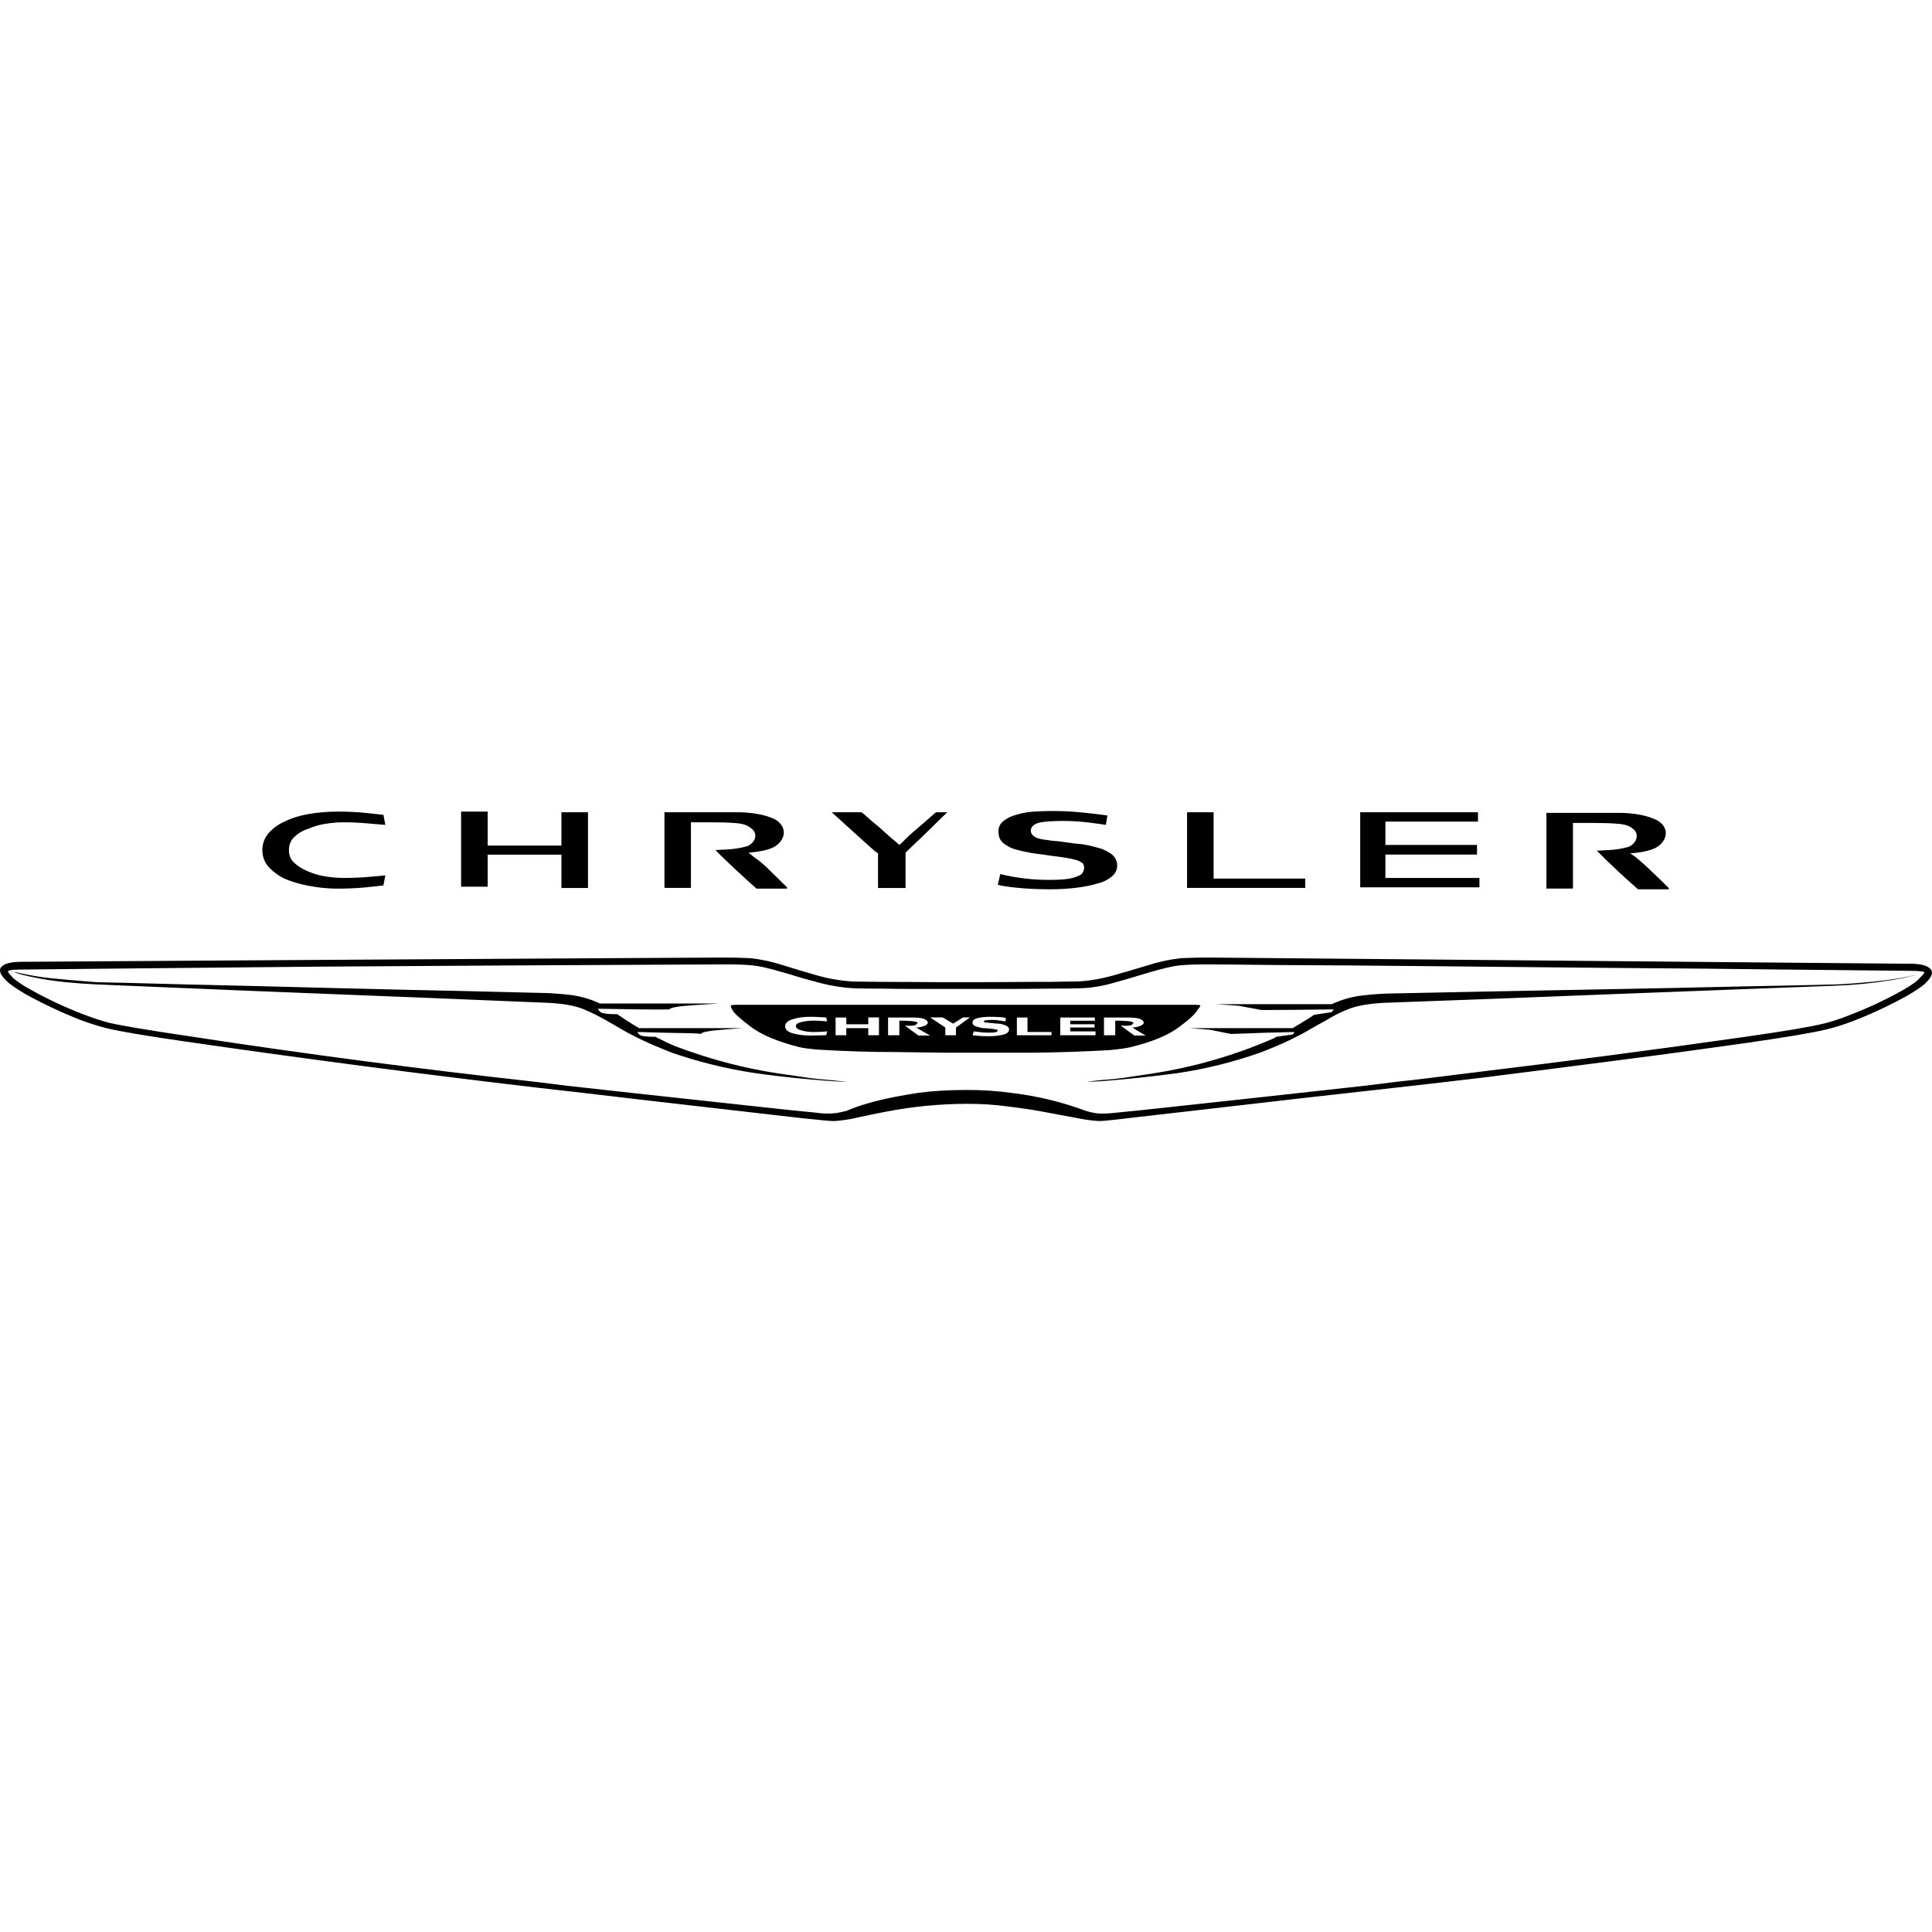
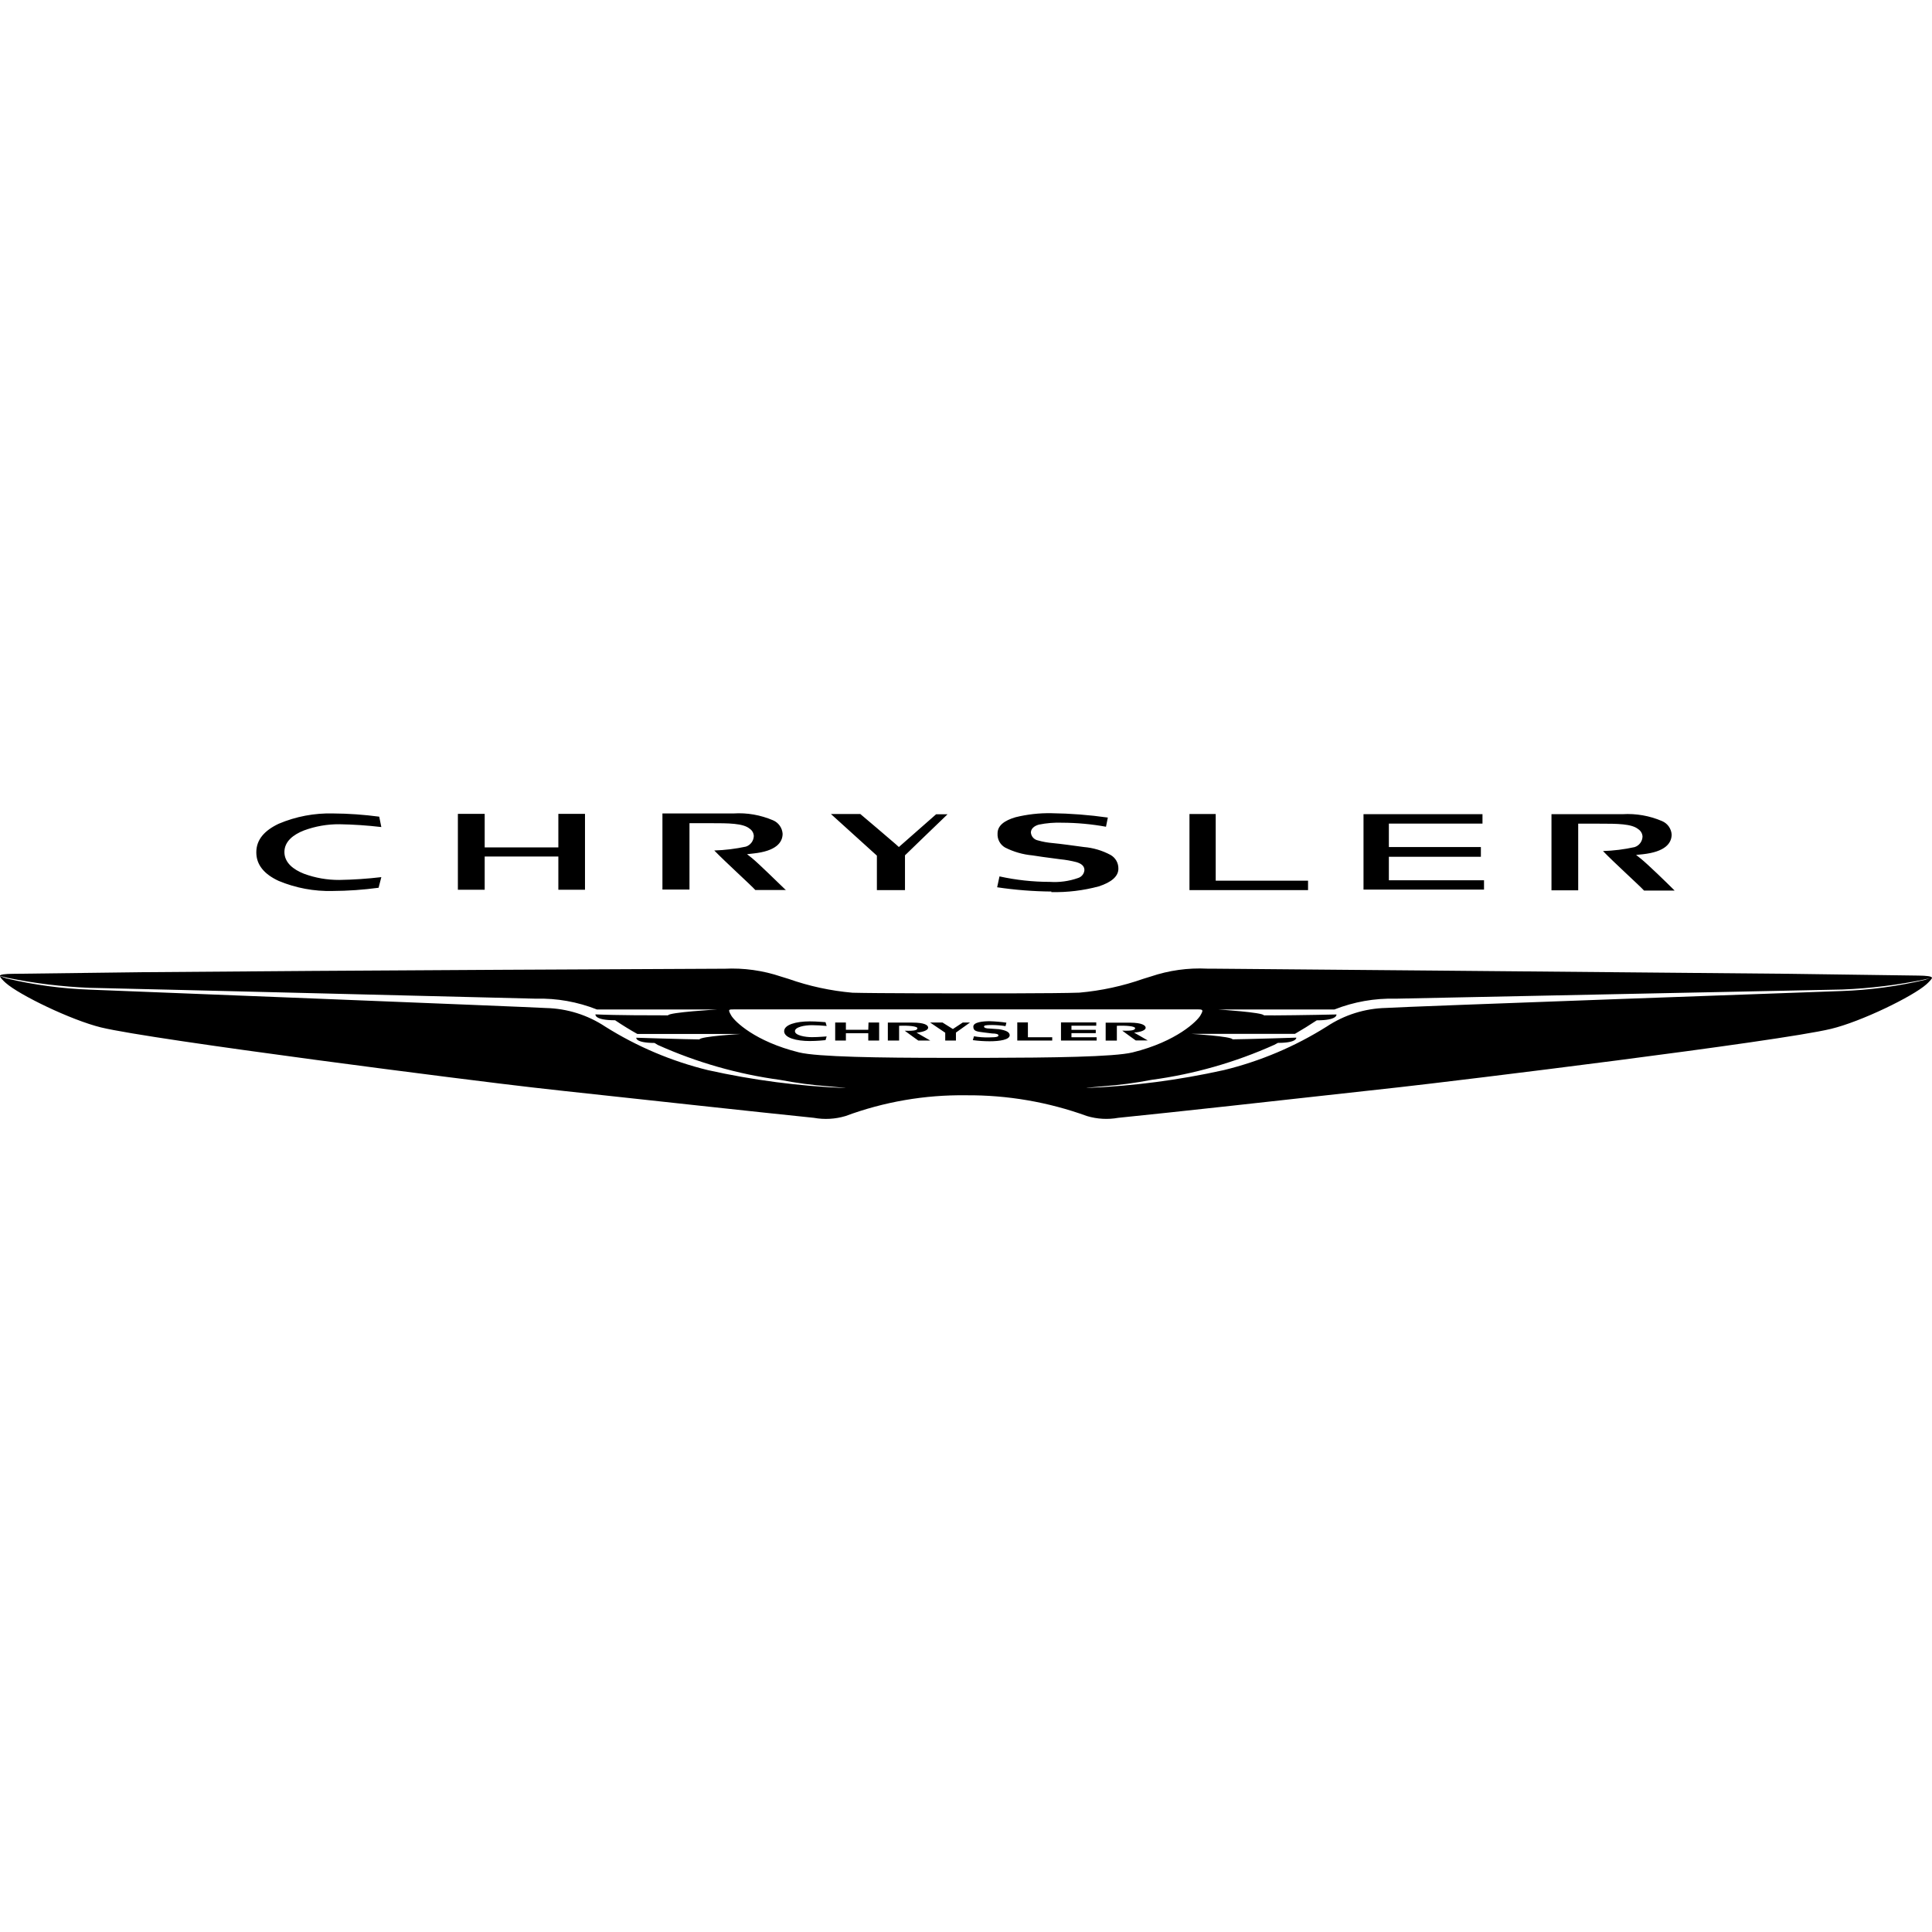
<svg xmlns="http://www.w3.org/2000/svg" role="img" viewBox="0 0 24 24">
-   <path d="M14.851 12.482H9.134c-.033 0-.05.004-.055.012-.004.008.004.027.022.057.02.037.096.106.23.207.134.1.335.184.603.251.056.013.145.024.265.032a15.891 15.891 0 0 0 .945.028l.583.008h1.102a19.668 19.668 0 0 0 .949-.032c.118-.01.206-.023.265-.036.27-.067.472-.15.603-.25.132-.098.207-.168.225-.208.03-.035.043-.055.039-.06-.004-.006-.024-.009-.059-.009zm-4.752.338a1.58 1.58 0 0 0 .177-.008l-.013.048c-.013 0-.038 0-.074.002a3.347 3.347 0 0 1-.123.002c-.083 0-.156-.01-.219-.028s-.094-.048-.094-.088c0-.038.031-.067.094-.087s.136-.03.22-.03c.042 0 .083.001.12.004l.076.004.013.048-.065-.004a1.42 1.42 0 0 0-.112-.004.659.659 0 0 0-.14.016c-.049.011-.073.029-.073.053.002.024.028.042.076.054a.565.565 0 0 0 .137.018zm.82.04h-.133v-.088h-.273v.088h-.133v-.22h.133v.084h.273v-.085h.133v.221zm.486 0l-.07-.05-.094-.07c.067.005.11.003.128-.006.019-.01.028-.018.028-.027 0-.01-.022-.018-.066-.022a1.789 1.789 0 0 0-.159-.006v.181h-.14v-.22h.297c.075 0 .127.006.155.02s.042.027.042.043c0 .014-.013.027-.038.039a.296.296 0 0 1-.107.022l.103.06.07.04h-.149v-.004zm.47-.096v.096h-.132v-.096l-.189-.125h.157l.129.077.124-.077h.085l-.173.125zm.41.108a1.387 1.387 0 0 1-.204-.012l.016-.048.064.008a.833.833 0 0 0 .125.008c.054 0 .085-.003.094-.01s.015-.011.015-.014c0-.008-.008-.013-.023-.016a1.015 1.015 0 0 0-.158-.016.476.476 0 0 1-.101-.026c-.021-.01-.032-.024-.032-.043 0-.029.024-.048.072-.058a.7.7 0 0 1 .133-.014c.046 0 .09.001.13.004a.264.264 0 0 1 .079.012l-.004.04a.528.528 0 0 1-.06-.008.637.637 0 0 0-.191-.004c-.012.003-.018.007-.018.012 0 .008.006.013.018.014l.054.006c.016 0 .033.002.052.005a.398.398 0 0 0 .057.004.295.295 0 0 1 .098.026c.023.012.034.027.034.046 0 .032-.026.054-.078.066a.76.76 0 0 1-.171.018zm.777-.012h-.43v-.22h.132v.18h.298v.04zm.547 0h-.438v-.22h.43v.04h-.306v.044h.302v.04h-.302v.048h.314v.048zm.478 0l-.07-.05-.095-.07c.067.005.11.003.13-.006.018-.01.027-.018.027-.027 0-.01-.022-.018-.066-.022a1.789 1.789 0 0 0-.159-.006v.181h-.14v-.22h.297c.075 0 .127.006.155.02s.042.027.042.043c0 .014-.013.027-.038.039a.285.285 0 0 1-.103.022c.019.013.051.033.097.06l.068.04h-.145v-.004zm-2.838-1.837v-.43l.016-.017.187-.178.315-.308h-.14a82.2 82.2 0 0 0-.238.207 1.889 1.889 0 0 0-.177.163l-.04.036-.04-.036-.072-.06-.153-.137a1.707 1.707 0 0 1-.125-.105.785.785 0 0 0-.08-.068h-.37l.332.301c.13.118.203.183.219.193l.024.017v.43h.342v-.008zm4.965.008v-.117h-1.138v-.824h-.33v.94h1.468zm.684-.008h1.48v-.117H17.21v-.29h1.138v-.12H17.21v-.29h1.15v-.116h-1.463v.933zm-9.594 0v-.933h-.33v.414h-.916v-.422h-.33v.933h.33v-.398h.916v.414h.33v-.008zm2.473 0l-.211-.207a1.374 1.374 0 0 0-.207-.175l-.06-.048.076-.009c.137-.016.231-.046.283-.092.053-.046.079-.096.079-.153a.167.167 0 0 0-.026-.084.235.235 0 0 0-.09-.08.817.817 0 0 0-.186-.059 1.457 1.457 0 0 0-.301-.026h-.88v.94h.329v-.815h.265c.107 0 .205.003.292.01.087.006.15.027.187.062.016.01.03.024.04.04a.1.1 0 0 1 .016.052.13.13 0 0 1-.024.073.178.178 0 0 1-.077.06 1.108 1.108 0 0 1-.25.04l-.144.008c.067.07.161.16.282.272s.197.18.229.207h.378v-.016zm3.269.024a2.7 2.7 0 0 0 .318-.018c.101-.012.191-.03.269-.054a.425.425 0 0 0 .183-.091.172.172 0 0 0 .038-.221.192.192 0 0 0-.072-.07.467.467 0 0 0-.135-.06 1.88 1.88 0 0 0-.195-.045 2.522 2.522 0 0 1-.205-.024 1.704 1.704 0 0 0-.177-.02c-.035-.006-.068-.01-.099-.014s-.058-.01-.082-.018-.044-.02-.06-.037a.077.077 0 0 1-.024-.056c0-.024.008-.044.026-.06.017-.016.04-.028.066-.036s.064-.014.113-.018a2.658 2.658 0 0 1 .509.012c.097.012.17.022.218.03l.02-.117a8.045 8.045 0 0 0-.283-.034 3.731 3.731 0 0 0-.631-.014.922.922 0 0 0-.22.04.43.43 0 0 0-.16.079.158.158 0 0 0-.06.126c0 .038.006.07.02.097a.19.19 0 0 0 .072.072.408.408 0 0 0 .135.06 2.078 2.078 0 0 0 .33.06c.052.009.122.018.21.029a1.604 1.604 0 0 1 .206.04c.024.008.045.019.064.032s.028.035.028.065c0 .01-.005.027-.014.05-.01.023-.03.04-.062.05-.033.016-.075.028-.129.036s-.126.012-.217.012a2.515 2.515 0 0 1-.62-.072l-.031.133c.042.013.125.026.249.038.123.012.257.018.402.018zm-9.513-.84a.563.563 0 0 0-.201.148c-.049.06-.073.128-.073.205s.024.146.073.203.115.108.2.151c.086.038.188.068.304.09.117.023.238.035.364.035s.24-.006.344-.016.176-.019.219-.024l.024-.125a6.731 6.731 0 0 1-.217.02c-.1.008-.2.012-.302.012-.07 0-.143-.006-.22-.018a.867.867 0 0 1-.218-.062.58.58 0 0 1-.17-.103c-.048-.041-.071-.096-.071-.163s.023-.122.07-.166a.44.44 0 0 1 .171-.099.85.85 0 0 1 .217-.062 1.46 1.46 0 0 1 .221-.018 3.2 3.2 0 0 1 .302.014l.217.018-.024-.125a11.134 11.134 0 0 0-.223-.024 3.38 3.38 0 0 0-.34-.016c-.129 0-.25.01-.366.03-.115.02-.216.052-.301.095zm17.197.824a10.418 10.418 0 0 0-.21-.203 2.972 2.972 0 0 0-.204-.183l-.065-.044.08-.008c.137-.017.232-.047.284-.093s.078-.096.078-.153c0-.027-.008-.055-.026-.084s-.049-.056-.094-.08a.919.919 0 0 0-.185-.059 1.398 1.398 0 0 0-.298-.026h-.88v.94h.33v-.815h.265c.107 0 .204.003.291.01.087.006.15.027.187.062a.11.11 0 0 1 .037.04.115.115 0 0 1 .012.052.13.13 0 0 1-.025.073.178.178 0 0 1-.076.06 1.108 1.108 0 0 1-.251.04l-.143.008a10.042 10.042 0 0 0 .511.479h.382v-.016zM1.205 12.229l.856.036c.568.024 1.198.05 1.888.077a931.67 931.67 0 0 1 2.869.116c.185.01.325.036.422.075s.2.09.31.154c.04.022.096.054.168.097.073.043.161.089.266.139s.225.1.362.154a5.806 5.806 0 0 0 1.03.253 13.55 13.55 0 0 0 1.12.11c.02 0-.01-.005-.088-.013l-.116-.012a3.64 3.64 0 0 1-.238-.024 18.17 18.17 0 0 0-.357-.052 6.112 6.112 0 0 1-.976-.227 6.57 6.57 0 0 1-.331-.115 2.128 2.128 0 0 1-.197-.092.04.04 0 0 1-.02-.009.263.263 0 0 0-.029-.016c-.12 0-.188-.01-.205-.03l-.024-.03c.03 0 .08.001.15.004a25.483 25.483 0 0 0 .456.01c.097.001.16.005.186.01.006-.021.092-.039.26-.052l.251-.02H7.94a2.917 2.917 0 0 1-.132-.08l-.141-.093c-.129 0-.201-.011-.217-.034l-.024-.034.514.008c.204.002.33.002.378 0 .003-.022.106-.04.308-.053l.304-.02H7.453c-.126-.059-.258-.096-.396-.11s-.257-.022-.356-.022l-.816-.02a400.32 400.32 0 0 1-1.737-.04c-.64-.017-1.252-.032-1.834-.045-.581-.016-.954-.025-1.117-.028a31.037 31.037 0 0 1-.469-.04 3.534 3.534 0 0 1-.63-.109l.035.01a.28.28 0 0 0 .042.01c.032.022.141.05.326.085.185.034.42.059.704.072zm21.595 0c-.16.005-.533.013-1.117.024-.582.014-1.193.026-1.834.038a872.48 872.48 0 0 0-2.553.05 3.45 3.45 0 0 0-.352.023c-.14.014-.274.051-.4.11h-1.435l.279.02.283.053a83.848 83.848 0 0 0 .897-.008l-.024.034-.221.034a1.964 1.964 0 0 1-.137.088l-.129.077H14.78l.25.02.26.052.185-.006a18.044 18.044 0 0 1 .457-.014 4.28 4.28 0 0 1 .15-.004l-.022.03-.207.03a.191.191 0 0 1-.028.018 6.111 6.111 0 0 1-1.524.44l-.355.053a3.9 3.9 0 0 1-.24.024l-.116.012-.089.012c.01 0 .071-.002.181-.008a16.961 16.961 0 0 0 .945-.1 5.565 5.565 0 0 0 1.025-.254c.14-.053.261-.105.364-.154.103-.05.191-.096.264-.14.072-.042.13-.074.173-.096.107-.067.21-.119.31-.156.098-.038.238-.062.417-.073a606.775 606.775 0 0 0 2.869-.109l1.888-.072.856-.032a5.59 5.59 0 0 0 .706-.07 2.892 2.892 0 0 0 .324-.07c-.161.04-.346.07-.555.09-.21.02-.365.031-.467.034zm.933-.257l-1.387-.012a13098.18 13098.18 0 0 0-7.322-.065 6.8 6.8 0 0 0-.354.008 2.098 2.098 0 0 0-.426.093c-.104.032-.236.07-.396.116-.16.046-.312.073-.456.08-.073 0-.185.002-.338.005-.156 0-.312 0-.469.002l-.412.002h-.357c-.118 0-.256 0-.413-.002a54.782 54.782 0 0 0-.468-.002 21.364 21.364 0 0 0-.338-.004 2.091 2.091 0 0 1-.46-.08c-.16-.046-.29-.085-.392-.117a2.038 2.038 0 0 0-.422-.093 6.221 6.221 0 0 0-.346-.008l-1.46.008a8209.777 8209.777 0 0 0-7.253.045c-.126 0-.209.021-.248.064s-.008.108.09.197c.046.037.116.084.21.14a5.758 5.758 0 0 0 .675.318c.121.046.231.08.33.105.161.04.495.096 1.001.169a162.667 162.667 0 0 0 4.322.567c.403.045.817.093 1.243.144l1.174.135.897.103c.241.026.377.038.406.036a1.7 1.7 0 0 0 .29-.044c.099-.022.212-.045.34-.07a5.363 5.363 0 0 1 1.019-.1c.18 0 .348.011.506.033.158.019.306.04.442.066.137.026.263.05.378.07.116.025.219.04.31.045.027.002.16-.01.402-.04l.899-.103a416.011 416.011 0 0 1 2.418-.275c.183-.02.531-.06 1.046-.121a320.01 320.01 0 0 0 1.644-.21c.58-.074 1.122-.148 1.629-.22.506-.073.841-.129 1.005-.17.099-.023.209-.058.33-.104a5.425 5.425 0 0 0 .675-.317c.097-.057.166-.103.21-.141.09-.083.115-.146.073-.189-.041-.043-.123-.064-.247-.064zm.097.197c-.04.037-.108.083-.201.136a4.982 4.982 0 0 1-.656.306 2.32 2.32 0 0 1-.321.105c-.161.04-.495.096-1.002.168a153.956 153.956 0 0 1-3.269.43c-.514.065-.86.107-1.037.125l-.394.049a744.19 744.19 0 0 1-2.457.269 40.33 40.33 0 0 1-.615.064c-.123.014-.21.016-.261.008a.8.8 0 0 1-.125-.028 3.94 3.94 0 0 0-.9-.221 3.935 3.935 0 0 0-.588-.04c-.222 0-.422.012-.599.036-.177.027-.329.056-.456.086s-.228.06-.304.087a1.928 1.928 0 0 0-.132.052 2.104 2.104 0 0 1-.125.026.977.977 0 0 1-.261-.006 44.032 44.032 0 0 1-.62-.064l-.78-.085-.848-.092-.832-.092-.394-.049a103.803 103.803 0 0 1-4.306-.567c-.507-.075-.84-.131-1.002-.169a3.25 3.25 0 0 1-.313-.104 5.012 5.012 0 0 1-.66-.31 1.331 1.331 0 0 1-.205-.136l-.046-.05c-.015-.018-.022-.03-.022-.035 0-.008.015-.014.044-.018s.072-.006.129-.006l1.584-.016 2.103-.02a1931.788 1931.788 0 0 1 5.026-.028h.044c.123 0 .229.004.316.012s.215.037.384.088l.084.024c.11.035.235.07.376.107s.28.058.416.066a9.2 9.2 0 0 0 .334.004c.15.003.302.004.454.004h1.221l.456-.004c.147 0 .257-.001.33-.004.134-.002.272-.023.414-.062.142-.039.268-.076.378-.11l.084-.025c.17-.05.297-.08.384-.088s.193-.012.316-.012h.048c.051 0 .337.002.857.008.522.002 1.147.007 1.873.014l2.288.022c.799.005 1.503.012 2.111.02l1.58.016c.056 0 .1.002.129.006.03.004.044.009.044.014a.136.136 0 0 1-.028.038 1.746 1.746 0 0 1-.048.05z" />
+   <path d="M24 12.146c0-0.0 0-.001 0-.001l-.001 0c-.004-.017-.064-.025-.172-.026l-1.595-.022c-2.439-.022-6.979-.064-7.185-.064h-.05a1.895 1.895 0 0 0-.703.098l-.091.028a3.255 3.255 0 0 1-.795.172c-.284.011-1.363.009-1.409.009s-1.126 0-1.409-.008a3.243 3.243 0 0 1-.795-.172l-.091-.028a1.905 1.905 0 0 0-.704-.098h-.044c-.207 0-4.747.021-7.185.043l-1.601.02c-.109 0-.173.009-.172.026l.091.023c.336.069.677.111 1.02.125.653.013 5.435.133 5.55.135.258-.007.515.039.756.134h1.497s-.605.035-.613.073h-.037c-.151 0-.607 0-.865-.012 0 0-.019.073.244.073.092.062.188.121.276.17h1.287s-.505.03-.515.068c-.06 0-.28-.006-.491-.012l-.294-.009s-.015.064.227.065l.041.025c.483.217.995.363 1.52.434.199.038.4.065.603.08 0 0 .244.022.202.021a9.649 9.649 0 0 1-1.701-.222 4.32 4.32 0 0 1-1.276-.54 1.392 1.392 0 0 0-.738-.232c-.17-.012-5.649-.228-5.66-.228a5.343 5.343 0 0 1-1.043-.14L0 12.126c0 .015.038.055.071.084.169.15.81.461 1.184.553.649.157 4.644.665 5.354.745l.393.044c1.073.116 2.421.264 3.108.334a.844.844 0 0 0 .393-.022A4.145 4.145 0 0 1 12 13.606a4.312 4.312 0 0 1 1.503.258.835.835 0 0 0 .388.022c.687-.069 2.04-.219 3.103-.337l.398-.044c.71-.079 4.704-.567 5.353-.724.375-.09 1.015-.402 1.185-.553.03-.027.067-.065.07-.081l.001-0c0-0-0-.001-0-.001zm-12.265.995c-.795 0-1.581-.011-1.81-.068-.545-.135-.799-.384-.842-.459-.043-.076-.032-.075.035-.075h5.76c.068 0 .073.007.034.075-.038.068-.294.324-.841.459-.229.057-1.015.066-1.81.068h-.526zm12.188-.971a5.345 5.345 0 0 1-1.044.141c-.012 0-5.497.196-5.661.21a1.392 1.392 0 0 0-.738.232 4.32 4.32 0 0 1-1.276.54 9.649 9.649 0 0 1-1.701.222c-.042 0 .202-.021.202-.021a5.187 5.187 0 0 0 .602-.08 5.519 5.519 0 0 0 1.521-.434l.047-.025c.241 0 .228-.065.228-.065l-.294.009c-.218.006-.442.012-.498.012-.01-.037-.511-.068-.511-.068h1.286a5.359 5.359 0 0 0 .271-.168c.263 0 .245-.073.245-.073-.283.007-.809.014-.902.011-.009-.037-.569-.073-.569-.073h1.446a1.933 1.933 0 0 1 .76-.134l5.553-.114a6.361 6.361 0 0 0 1.02-.125l.068-.017-.054.018zm-11.963.532h.09l-.175.125v.099h-.133v-.097l-.188-.127h.154l.129.081.123-.081zm.809.183h.302v.041h-.434v-.225h.132v.184zm.541 0h.313v.041h-.443v-.225h.438v.041h-.308v.051h.302v.041h-.302v.05zm-2.522-.183h.133v.224h-.135v-.091h-.278v.091h-.133v-.224h.133v.09h.278l.003-.09zm.598.126l.17.098h-.149s-.136-.097-.168-.122c.135.005.157-.01.157-.032s-.106-.035-.227-.029v.183h-.14v-.223h.305c.15 0 .196.031.196.063 0 .029-.055.054-.144.062zm2.715-.056c0-.023-.106-.035-.227-.029v.184h-.139v-.223h.301c.15 0 .196.034.196.063 0 .029-.055.054-.144.06l.17.098h-.149s-.136-.097-.168-.122c.134.005.16-.01.16-.032zm-1.558.087c0 .057-.123.076-.251.076a1.611 1.611 0 0 1-.207-.014l.014-.048a.939.939 0 0 0 .189.014c.108 0 .115-.013.115-.026 0-.014-.03-.023-.079-.023l-.098-.012c-.095-.012-.135-.016-.135-.073s.124-.067.203-.067a1.814 1.814 0 0 1 .208.018l-.011.043a1.138 1.138 0 0 0-.164-.014c-.084 0-.103.005-.103.02s.028.024.07.024l.114.008c.089.014.133.035.135.074zM9.875 12.81c0 .052.127.074.211.074s.164-.009.183-.009l-.014.046c-.024.002-.106.011-.196.011-.168 0-.318-.04-.318-.122s.15-.122.318-.122c.098 0 .176.01.196.01l.014.047a1.964 1.964 0 0 0-.183-.01c-.088 0-.211.022-.211.075zm.997-2.2l-.55-.498h.365l.209.177.229.196.041.037.041-.036.422-.371h.142c-.178.17-.509.491-.509.491l-.02.019v.432h-.349v-.428l-.021-.019zm5.377.447h-1.473v-.945h.326v.828h1.147v.117zm2.186-.006H16.938v-.937h1.478v.117h-1.163v.291h1.143v.121h-1.143v.292h1.182v.116zm-12.414.002h-.333v-.943h.333v.417h.915V10.11h.331v.943h-.331V10.64h-.915v.413zm2.544-.003H8.229v-.945h.883c.168-.011.336.019.491.085a.196.196 0 0 1 .119.168c-.001.108-.081.214-.361.244l-.081.009.062.049c.089.073.312.294.416.393l.01.003h-.385c-.057-.063-.373-.349-.51-.491a2.199 2.199 0 0 0 .393-.048.143.143 0 0 0 .098-.132.115.115 0 0 0-.052-.091c-.081-.068-.265-.068-.481-.068h-.266v.824zm4.906-.242c0-.057-.049-.083-.098-.098a1.295 1.295 0 0 0-.203-.036c-.184-.024-.279-.037-.344-.048a.938.938 0 0 1-.341-.098.187.187 0 0 1-.093-.173c-.001-.099.084-.162.223-.203.146-.036.296-.053.447-.05.234.003.468.021.7.054l-.023.114a3.124 3.124 0 0 0-.541-.05 1.229 1.229 0 0 0-.294.024c-.061.017-.098.054-.098.098a.109.109 0 0 0 .088.098c.06.017.121.028.183.033.103.01.248.03.387.049a.851.851 0 0 1 .331.098.191.191 0 0 1 .098.17c.001.096-.086.17-.244.221a2.094 2.094 0 0 1-.589.071l.001-.007a4.833 4.833 0 0 1-.674-.053l.029-.135c.205.045.415.068.625.068a.875.875 0 0 0 .351-.048.112.112 0 0 0 .079-.098zm-10.287-.221c0-.158.103-.271.278-.354a1.622 1.622 0 0 1 .678-.128c.191.001.382.015.571.04l.026.129a5.131 5.131 0 0 0-.521-.035 1.24 1.24 0 0 0-.44.077c-.133.052-.243.137-.243.269.001.132.111.217.243.269.141.052.29.078.44.077a5.131 5.131 0 0 0 .521-.035l-.034.132a4.438 4.438 0 0 1-.571.04 1.632 1.632 0 0 1-.67-.125c-.18-.083-.278-.2-.278-.354zm16.421.473h-.332v-.946h.883a1.079 1.079 0 0 1 .491.086.196.196 0 0 1 .119.167c-.001.109-.081.215-.361.245l-.081.008.062.049c.089.073.312.289.416.393v.001h-.379c-.057-.063-.374-.349-.51-.491a2.118 2.118 0 0 0 .393-.049.142.142 0 0 0 .098-.131.115.115 0 0 0-.052-.091c-.082-.069-.265-.069-.481-.069h-.266v.827z" />
</svg>
